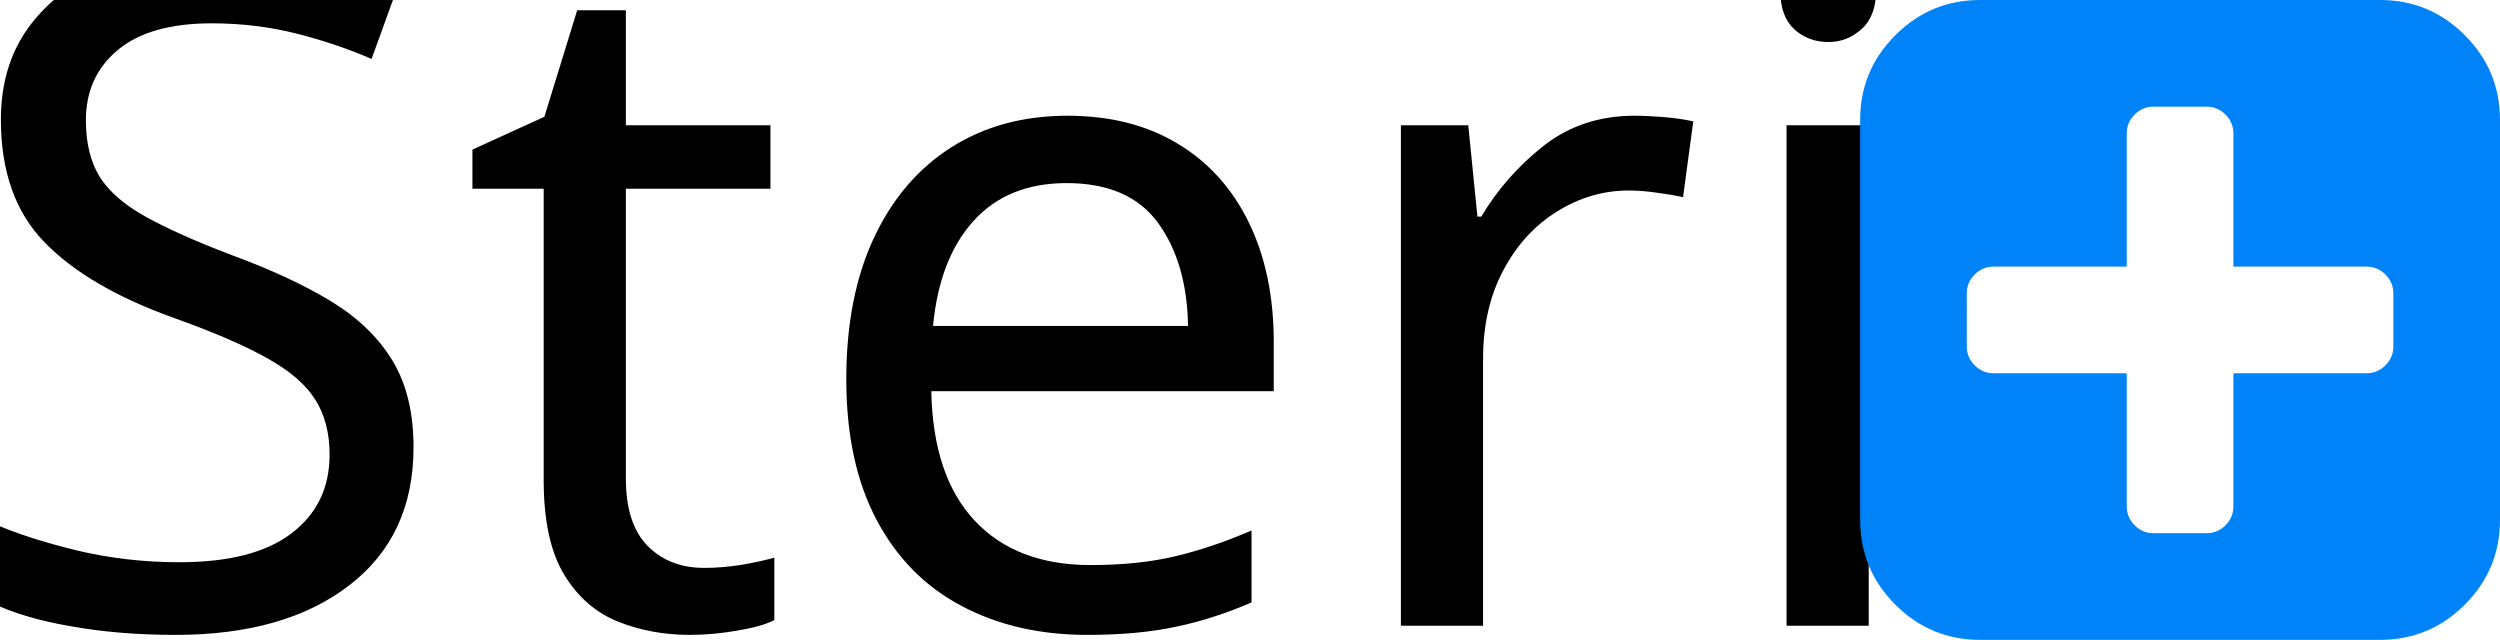
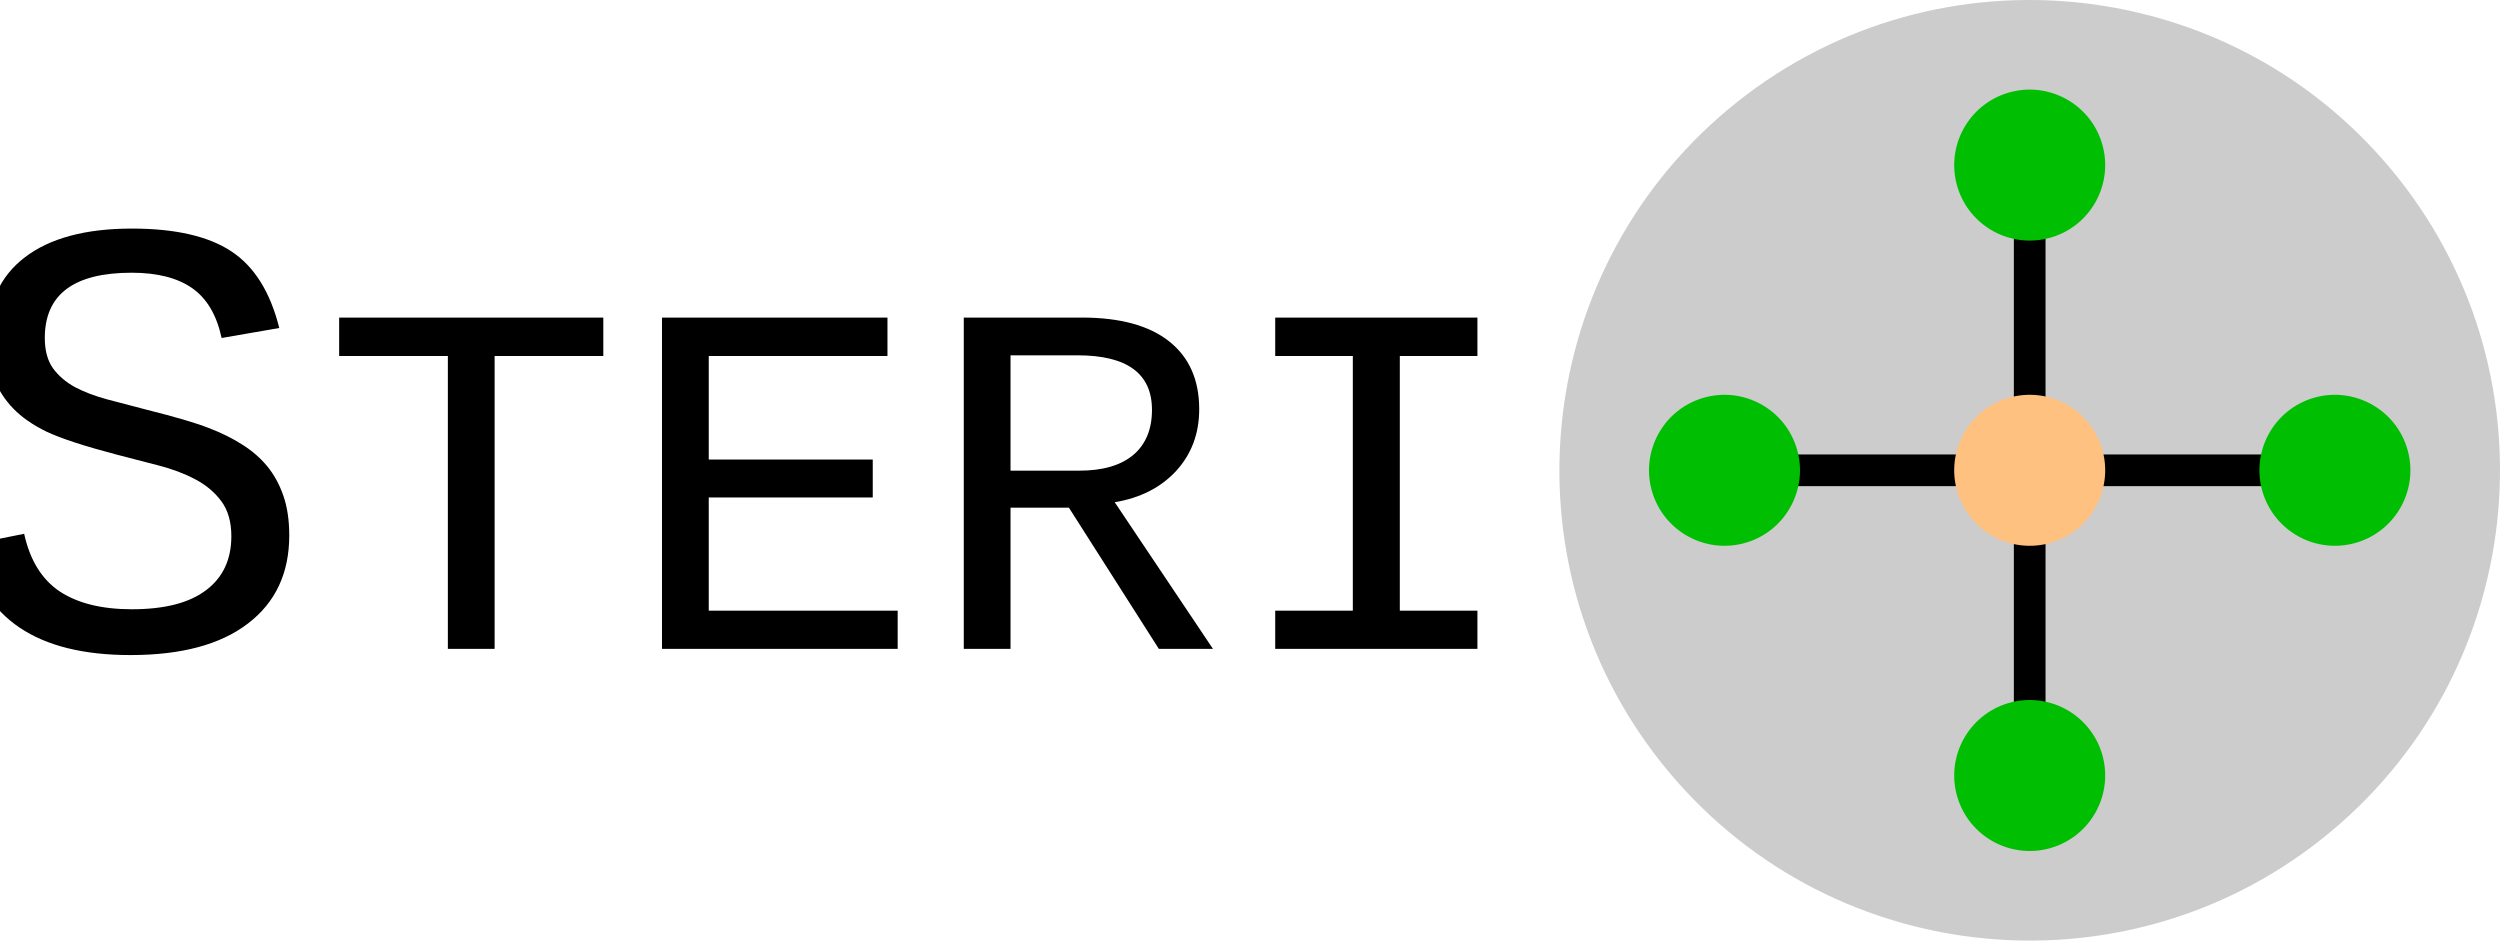
- <svg xmlns="http://www.w3.org/2000/svg" fill="none" fill-rule="evenodd" stroke="black" stroke-width="0.501" stroke-linejoin="bevel" stroke-miterlimit="10" font-family="Times New Roman" font-size="16" style="font-variant-ligatures:none" version="1.1" overflow="visible" width="110.756pt" height="28.347pt" viewBox="199.46 -185.166 110.756 28.347">
+ <svg xmlns="http://www.w3.org/2000/svg" fill="none" fill-rule="evenodd" stroke="black" stroke-width="0.501" stroke-linejoin="bevel" stroke-miterlimit="10" font-family="Times New Roman" font-size="16" style="font-variant-ligatures:none" version="1.1" overflow="visible" width="164.587pt" height="61.924pt" viewBox="183.069 -700.243 164.587 61.924">
  <defs>
	</defs>
  <g id="Layer 1" transform="scale(1 -1)">
-     <text xml:space="preserve" transform="translate(197.015 157.445) scale(1 -1)" kerning="auto" font-family="Bodoni MT" stroke="none" stroke-width="0.369" stroke-linecap="round" stroke-linejoin="round" fill="#000000">
-       <tspan x="0" y="0" font-size="41.378" style="-moz-font-feature-settings:'liga' on,'dlig' on;-ms-font-feature-settings:'liga' on,'dlig' on;-webkit-font-feature-settings:'liga' on,'dlig' on;font-feature-settings:'liga' on,'dlig' on;font-variant-ligatures: common-ligatures discretionary-ligatures no-historical-ligatures">Steri</tspan>
-     </text>
-     <path d="M 305.491,169.811 L 305.491,172.173 C 305.491,172.494 305.374,172.77 305.14,173.004 C 304.907,173.237 304.63,173.354 304.31,173.354 L 298.404,173.354 L 298.404,179.26 C 298.404,179.58 298.288,179.857 298.054,180.09 C 297.82,180.324 297.543,180.441 297.223,180.441 L 294.861,180.441 C 294.541,180.441 294.264,180.324 294.031,180.09 C 293.797,179.857 293.68,179.58 293.68,179.26 L 293.68,173.354 L 287.774,173.354 C 287.454,173.354 287.177,173.237 286.944,173.004 C 286.71,172.77 286.593,172.494 286.593,172.173 L 286.593,169.811 C 286.593,169.491 286.71,169.214 286.944,168.981 C 287.177,168.747 287.454,168.63 287.774,168.63 L 293.68,168.63 L 293.68,162.724 C 293.68,162.404 293.797,162.127 294.031,161.894 C 294.264,161.66 294.541,161.543 294.861,161.543 L 297.223,161.543 C 297.543,161.543 297.82,161.66 298.054,161.894 C 298.288,162.127 298.404,162.404 298.404,162.724 L 298.404,168.63 L 304.31,168.63 C 304.63,168.63 304.907,168.747 305.14,168.981 C 305.374,169.214 305.491,169.491 305.491,169.811 Z M 310.216,179.851 L 310.216,162.134 C 310.216,160.67 309.696,159.417 308.656,158.378 C 307.617,157.338 306.364,156.819 304.901,156.819 L 287.183,156.819 C 285.72,156.819 284.468,157.338 283.428,158.378 C 282.388,159.417 281.869,160.67 281.869,162.134 L 281.869,179.851 C 281.869,181.315 282.388,182.567 283.428,183.606 C 284.468,184.646 285.72,185.166 287.183,185.166 L 304.901,185.166 C 306.364,185.166 307.617,184.646 308.656,183.606 C 309.696,182.567 310.216,181.315 310.216,179.851 Z" fill="#0083f9" fill-rule="nonzero" stroke-linejoin="round" stroke-linecap="round" stroke="none" marker-start="none" marker-end="none" />
+     <g id="Group" stroke="none">
+       <text xml:space="preserve" transform="translate(179.331 657.523) scale(1 -1)" kerning="auto" font-family="Courier New" style="-moz-font-feature-settings:'liga' on,'dlig' on;-ms-font-feature-settings:'liga' on,'dlig' on;-webkit-font-feature-settings:'liga' on,'dlig' on;font-feature-settings:'liga' on,'dlig' on;font-variant-ligatures: common-ligatures discretionary-ligatures no-historical-ligatures" fill="#000000" stroke-width="0.369" stroke-linejoin="round" stroke-linecap="round">
+         <tspan x="0" y="0" font-size="41.378">S</tspan>
+         <tspan x="24.831" y="0" font-size="33.102">TERI</tspan>
+       </text>
+       <g id="Group_1" stroke-linejoin="miter">
+         <path d="M 296.823,693.03 C 309.932,703.999 329.474,702.262 340.443,689.152 C 351.412,676.043 349.675,656.501 336.565,645.532 C 323.456,634.563 303.914,636.3 292.945,649.41 C 281.976,662.519 283.713,682.061 296.823,693.03 Z" stroke-width="0.549" fill="#cccccc" marker-start="none" marker-end="none" />
+         <g id="Group_2" stroke-width="0.479">
+           <g id="Group_3">
+             <path d="M 317.736,690.394 L 315.651,690.394 L 315.651,649.187 L 317.736,649.187 L 317.736,690.394 Z" fill="#000000" marker-start="none" marker-end="none" />
+             <path d="M 321.458,690.789 C 322.239,688.16 320.739,685.391 318.109,684.61 C 315.48,683.829 312.711,685.329 311.93,687.958 C 311.149,690.588 312.649,693.357 315.279,694.138 C 317.908,694.919 320.677,693.419 321.458,690.789 Z" fill="#00bf02" marker-start="none" marker-end="none" />
+             <path d="M 321.458,650.604 C 322.239,647.974 320.739,645.205 318.109,644.424 C 315.48,643.643 312.711,645.143 311.93,647.773 C 311.149,650.402 312.649,653.171 315.279,653.952 C 317.908,654.733 320.677,653.233 321.458,650.604 Z" fill="#00bf02" marker-start="none" marker-end="none" />
+           </g>
+           <g id="Group_4">
+             <path d="M 295.581,670.323 L 295.581,668.238 L 336.788,668.238 L 336.788,670.323 L 295.581,670.323 Z" fill="#000000" marker-start="none" marker-end="none" />
+             <path d="M 295.186,674.045 C 297.815,674.826 300.584,673.326 301.365,670.696 C 302.146,668.067 300.646,665.298 298.017,664.517 C 295.387,663.736 292.618,665.236 291.837,667.866 C 291.056,670.495 292.556,673.264 295.186,674.045 Z" fill="#00bf02" marker-start="none" marker-end="none" />
+             <path d="M 315.279,674.045 C 317.908,674.826 320.677,673.326 321.458,670.696 C 322.239,668.067 320.739,665.298 318.109,664.517 C 315.48,663.736 312.711,665.236 311.93,667.866 C 311.149,670.495 312.649,673.264 315.279,674.045 Z" fill="#ffc17f" marker-start="none" marker-end="none" />
+             <path d="M 335.371,674.045 C 338.001,674.826 340.77,673.326 341.551,670.696 C 342.332,668.067 340.832,665.298 338.202,664.517 C 335.573,663.736 332.804,665.236 332.023,667.866 C 331.242,670.495 332.742,673.264 335.371,674.045 Z" fill="#00bf02" marker-start="none" marker-end="none" />
+           </g>
+         </g>
+       </g>
+     </g>
  </g>
-   <g id="Layer_1" transform="scale(1 -1)" />
</svg>
